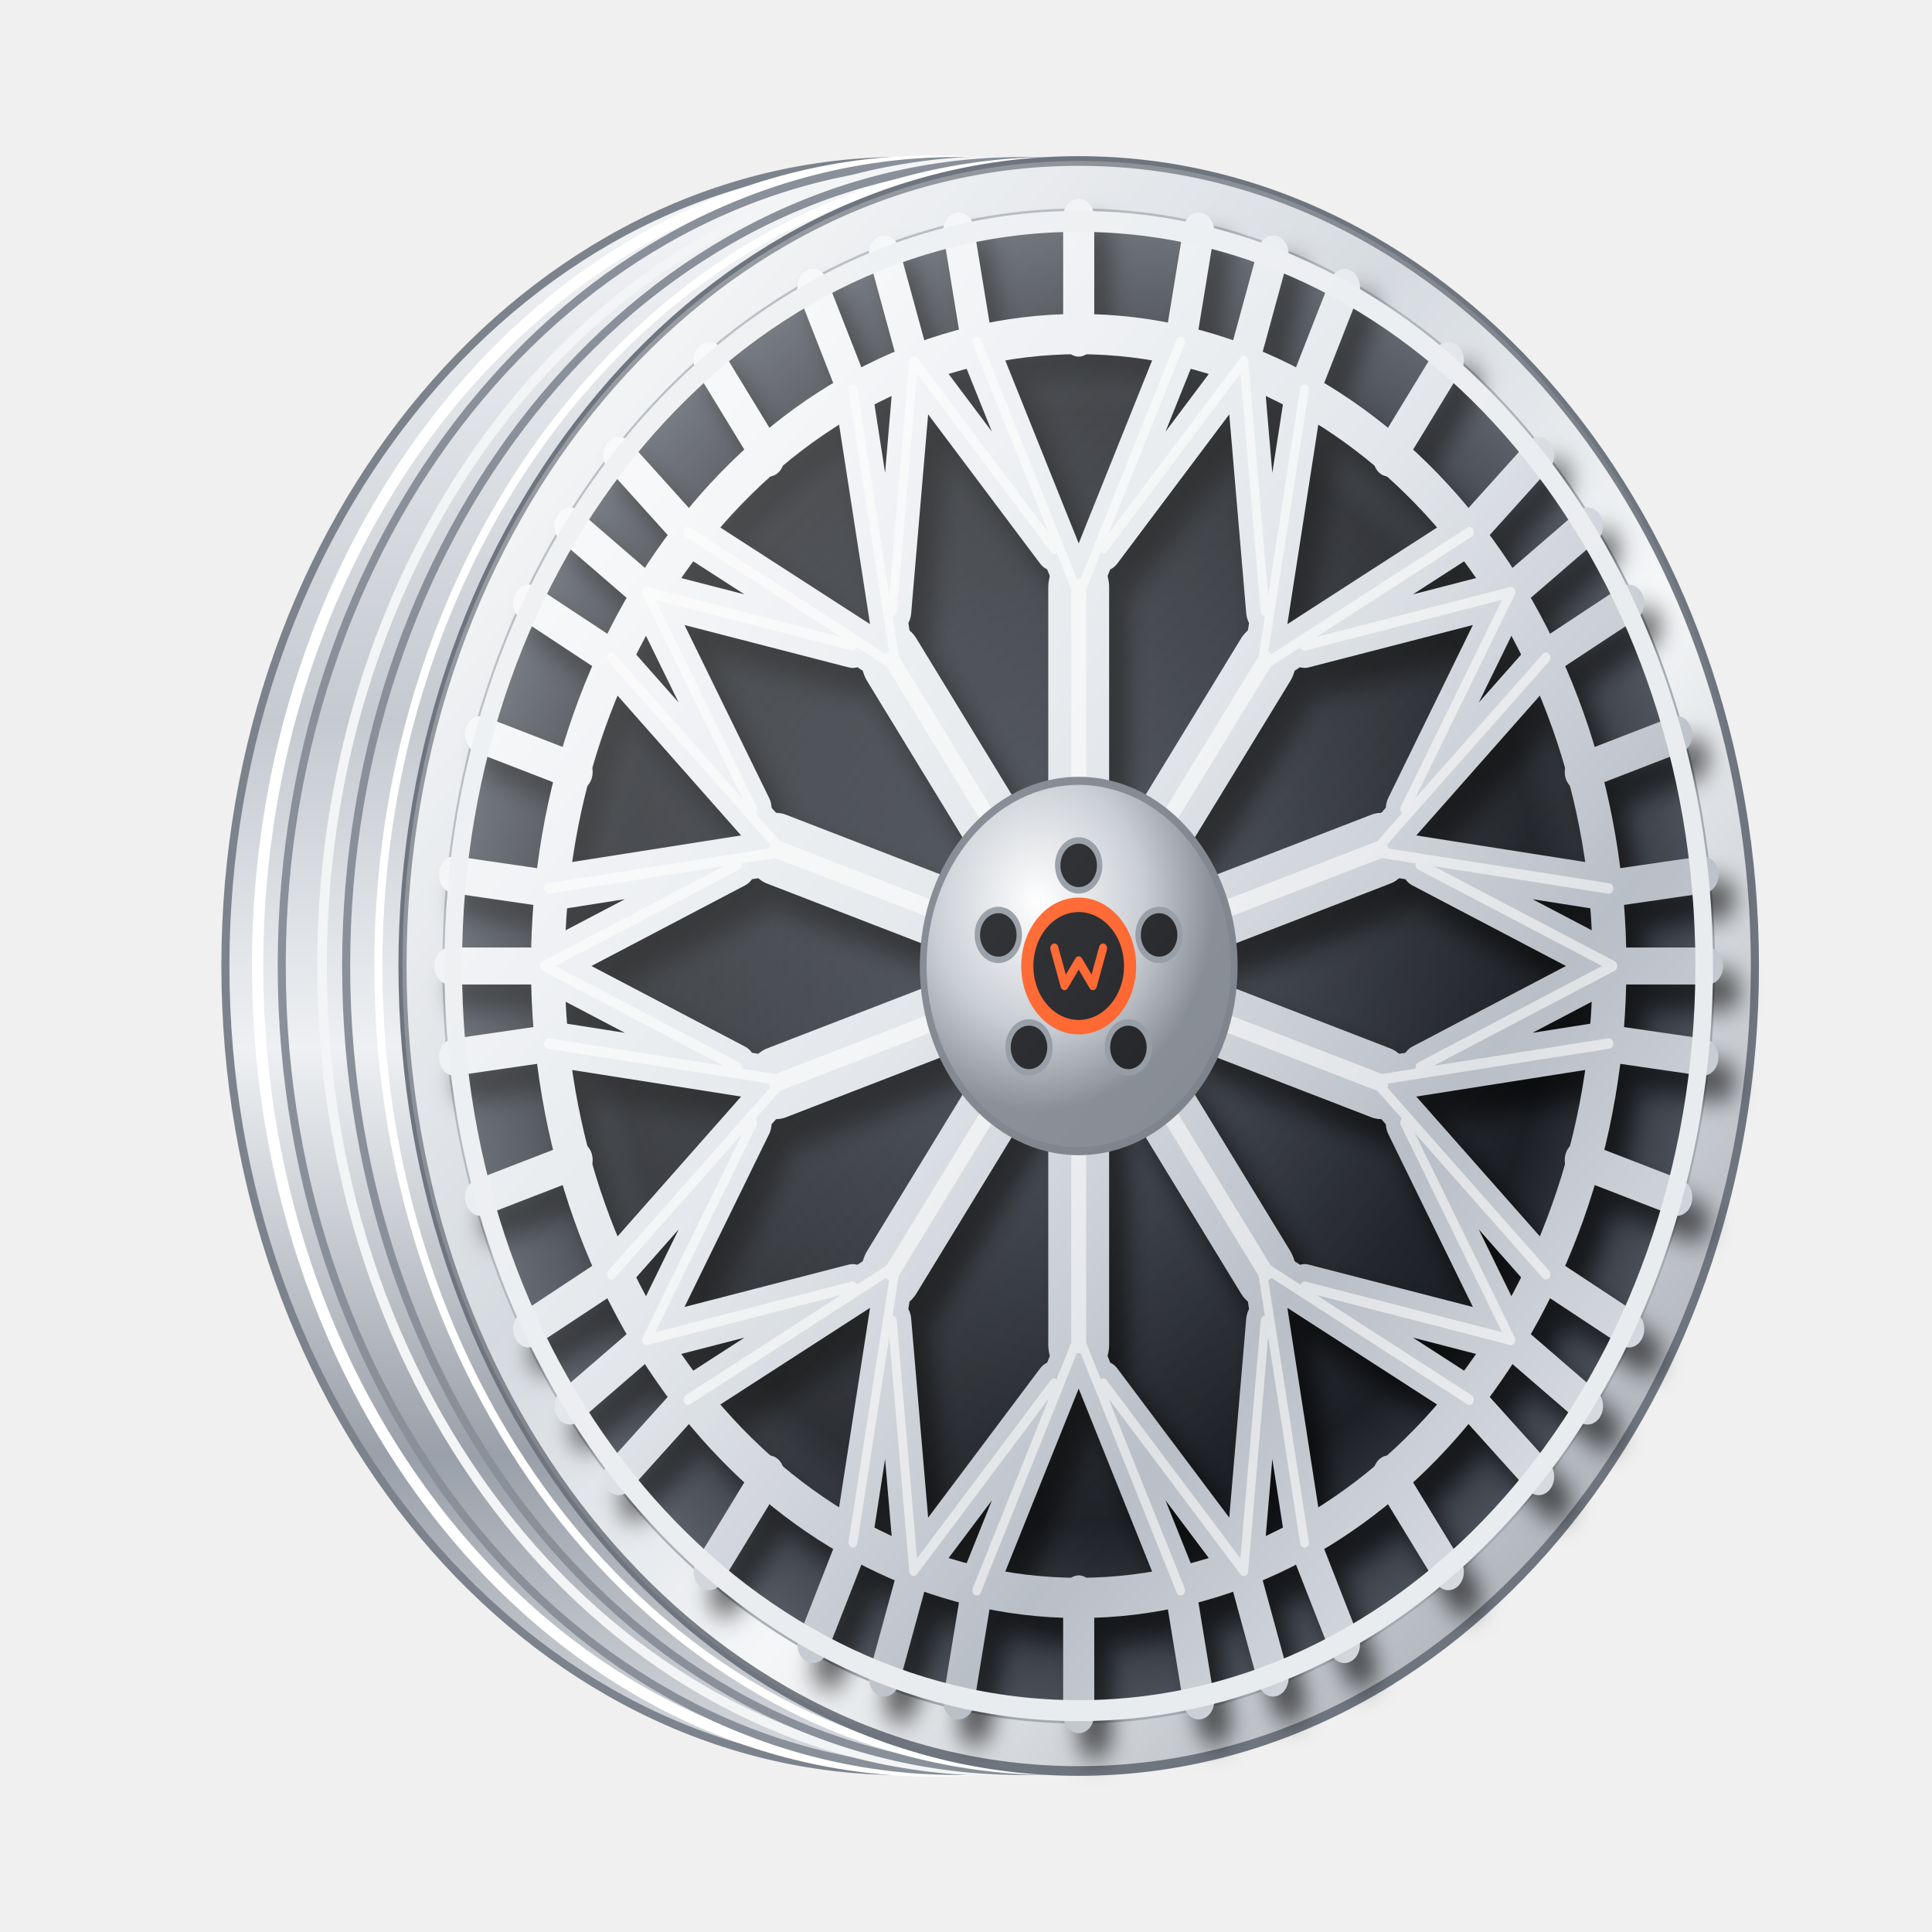
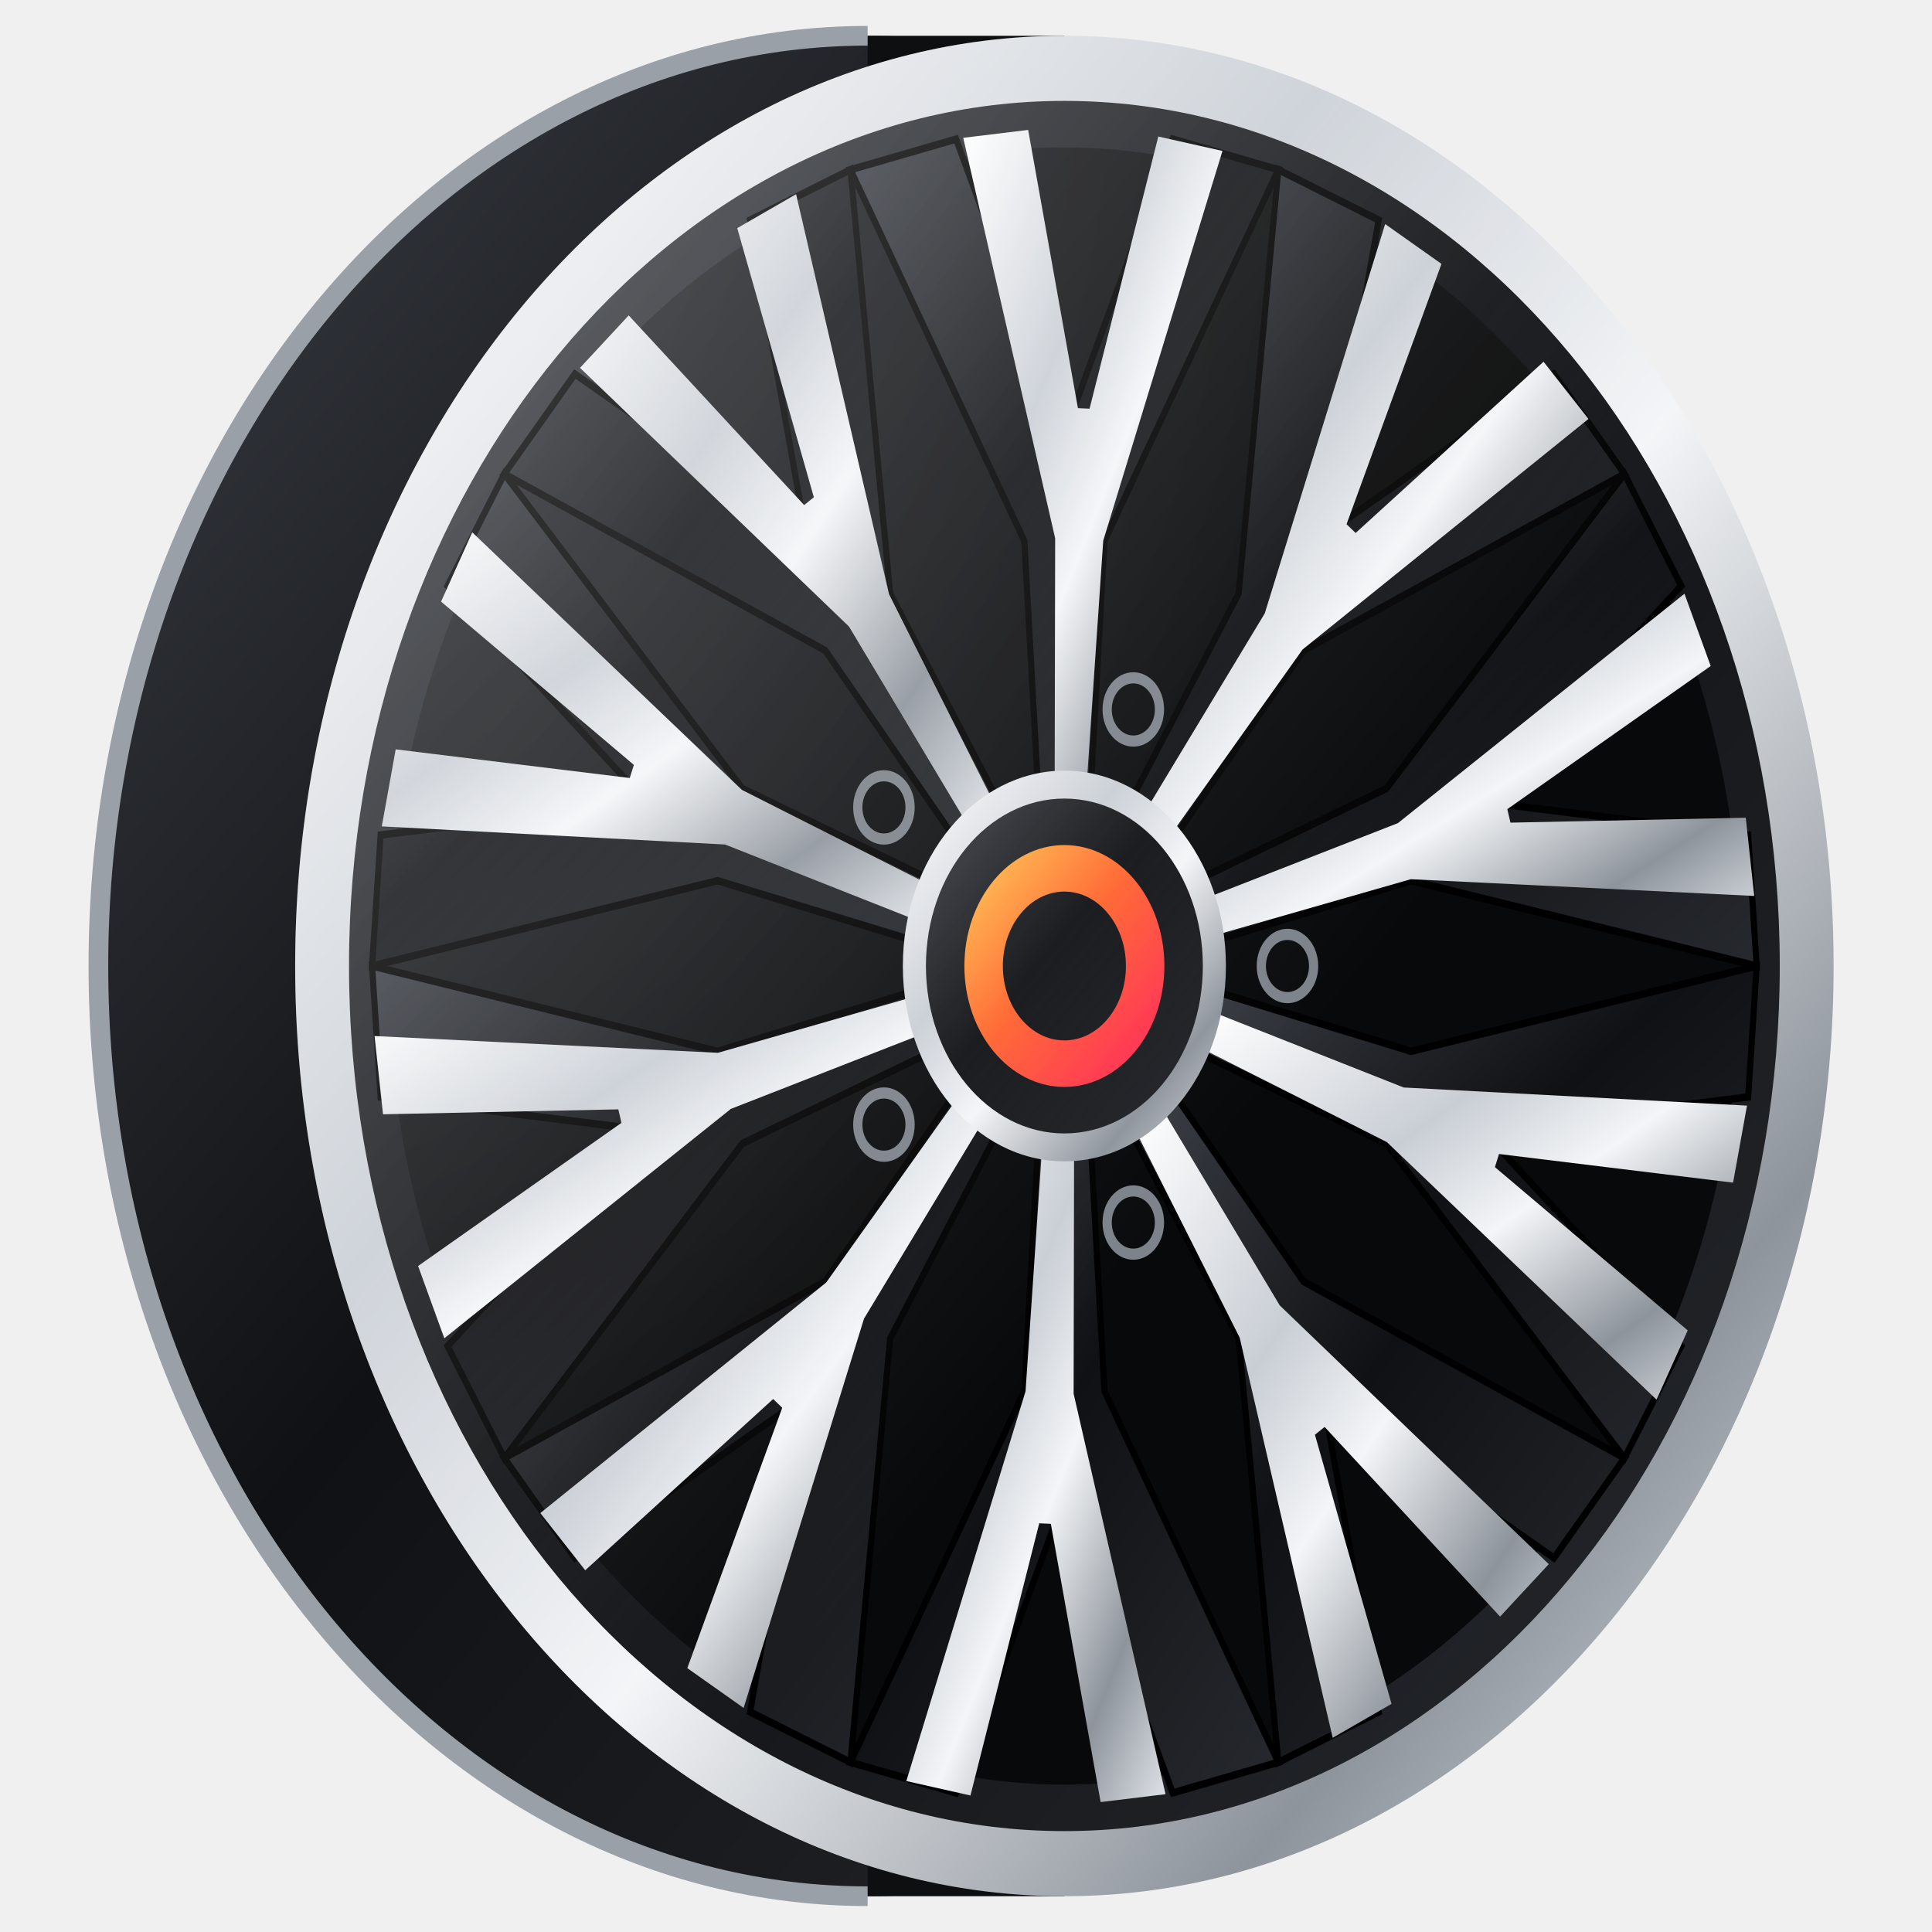
- <svg xmlns="http://www.w3.org/2000/svg" viewBox="0 0 240 240" role="img" aria-label="OnlyWheels logo">
+ <svg xmlns="http://www.w3.org/2000/svg" viewBox="-1 12 216 216" role="img" aria-label="OnlyWheels">
  <defs>
-     <linearGradient id="ow-barrel" x1="0" y1="0" x2="0" y2="1">
-       <stop offset="0" stop-color="#f7f8fa" />
-       <stop offset=".35" stop-color="#c5cad1" />
-       <stop offset=".55" stop-color="#eef0f3" />
-       <stop offset=".8" stop-color="#9aa0a9" />
-       <stop offset="1" stop-color="#d9dde2" />
+     <linearGradient id="ow-metal" x1="0" y1="0" x2="1" y2="1">
+       <stop offset="0" stop-color="#ffffff" />
+       <stop offset=".35" stop-color="#c9ced5" />
+       <stop offset=".55" stop-color="#f3f5f7" />
+       <stop offset=".8" stop-color="#8e949c" />
+       <stop offset="1" stop-color="#dfe3e8" />
    </linearGradient>
-     <linearGradient id="ow-lip" x1="-100" y1="-100" x2="100" y2="100" gradientUnits="userSpaceOnUse">
-       <stop offset="0" stop-color="#ffffff" />
-       <stop offset=".4" stop-color="#cfd4da" />
-       <stop offset=".6" stop-color="#f4f6f8" />
-       <stop offset="1" stop-color="#8d939c" />
+     <linearGradient id="ow-black" x1="0" y1="0" x2="1" y2="1">
+       <stop offset="0" stop-color="#3a3e45" />
+       <stop offset=".45" stop-color="#101114" />
+       <stop offset="1" stop-color="#26292e" />
    </linearGradient>
-     <radialGradient id="ow-well" cx="0" cy="0" r="92" gradientUnits="userSpaceOnUse">
-       <stop offset=".2" stop-color="#3a3f47" />
-       <stop offset=".75" stop-color="#1c1f24" />
-       <stop offset="1" stop-color="#4a5059" />
+     <radialGradient id="ow-pocket" cx="-.25" cy="-.1" r="1">
+       <stop offset="0" stop-color="#454a52" />
+       <stop offset=".5" stop-color="#1b1d21" />
+       <stop offset="1" stop-color="#08090a" />
    </radialGradient>
-     <linearGradient id="ow-spoke" x1="-90" y1="-90" x2="90" y2="90" gradientUnits="userSpaceOnUse">
-       <stop offset="0" stop-color="#ffffff" />
-       <stop offset=".45" stop-color="#dfe3e8" />
-       <stop offset=".7" stop-color="#b8bec6" />
-       <stop offset="1" stop-color="#eef0f3" />
+     <linearGradient id="ow-brand" x1="0" y1="0" x2="1" y2="1">
+       <stop offset="0" stop-color="#ffb547" />
+       <stop offset=".45" stop-color="#ff642d" />
+       <stop offset="1" stop-color="#ff2e55" />
    </linearGradient>
-     <radialGradient id="ow-hub" cx="-6" cy="-8" r="26" gradientUnits="userSpaceOnUse">
-       <stop offset="0" stop-color="#ffffff" />
-       <stop offset=".6" stop-color="#c3c8cf" />
-       <stop offset="1" stop-color="#7f858e" />
-     </radialGradient>
-     <linearGradient id="ow-gloss" x1="-100" y1="-100" x2="40" y2="40" gradientUnits="userSpaceOnUse">
-       <stop offset="0" stop-color="#fff" stop-opacity=".35" />
+     <linearGradient id="ow-gloss" x1="0" y1="0" x2=".6" y2=".6">
+       <stop offset="0" stop-color="#fff" stop-opacity=".28" />
      <stop offset="1" stop-color="#fff" stop-opacity="0" />
    </linearGradient>
-     <filter id="ow-sh" x="-10%" y="-10%" width="120%" height="120%">
-       <feGaussianBlur stdDeviation="1.6" />
-     </filter>
  </defs>
-   <ellipse cx="112" cy="120" rx="84.0" ry="100" fill="url(#ow-barrel)" stroke="#7d838c" stroke-width="1" />
-   <rect x="112" y="20" width="22" height="200" fill="url(#ow-barrel)" />
-   <path d="M112 20 H134 M112 220 H134" stroke="#7d838c" stroke-width="1" />
-   <ellipse cx="116" cy="120" rx="84.0" ry="100" fill="none" stroke="#ffffff" stroke-width="1.4" />
-   <ellipse cx="119" cy="120" rx="84.0" ry="100" fill="none" stroke="#8a9099" stroke-width="1" />
-   <ellipse cx="124" cy="120" rx="84.0" ry="100" fill="none" stroke="#f2f4f6" stroke-width="1.2" />
-   <ellipse cx="127" cy="120" rx="84.0" ry="100" fill="none" stroke="#8a9099" stroke-width="1" />
-   <ellipse cx="131" cy="120" rx="84.0" ry="100" fill="none" stroke="#ffffff" stroke-width="1" />
-   <g transform="translate(134 120) scale(0.84 1)">
-     <circle r="100" fill="url(#ow-lip)" stroke="#6f757e" stroke-width="1.2" />
-     <circle r="93.5" fill="url(#ow-well)" stroke="#a4aab2" stroke-width="1.2" />
-     <g stroke="#000" stroke-linecap="round" fill="none" opacity=".6" filter="url(#ow-sh)" transform="translate(2.4 3)">
-       <path d="M0.00 -20.00 L0.00 -47.00 M11.76 -16.18 L27.63 -38.02 M19.02 -6.18 L44.70 -14.52 M19.02 6.18 L44.70 14.52 M11.76 16.18 L27.63 38.02 M0.00 20.00 L0.00 47.00 M-11.76 16.18 L-27.63 38.02 M-19.02 6.18 L-44.70 14.52 M-19.02 -6.18 L-44.70 -14.52 M-11.76 -16.18 L-27.63 -38.02" stroke-width="10" />
-       <path d="M0.00 -46.00 L-15.07 -77.55 M-3.63 -51.87 L-24.41 -75.13 M0.00 -46.00 L15.07 -77.55 M3.63 -51.87 L24.41 -75.13 M27.04 -37.21 L33.39 -71.60 M27.56 -44.10 L24.41 -75.13 M27.04 -37.21 L57.78 -53.88 M33.42 -39.83 L63.91 -46.44 M43.75 -14.21 L69.09 -38.30 M48.21 -19.48 L63.91 -46.44 M43.75 -14.21 L78.41 -9.63 M50.46 -12.58 L79.00 -0.00 M43.75 14.21 L78.41 9.63 M50.46 12.58 L79.00 -0.00 M43.75 14.21 L69.09 38.30 M48.21 19.48 L63.91 46.44 M27.04 37.21 L57.78 53.88 M33.42 39.83 L63.91 46.44 M27.04 37.21 L33.39 71.60 M27.56 44.10 L24.41 75.13 M0.00 46.00 L15.07 77.55 M3.63 51.87 L24.41 75.13 M0.00 46.00 L-15.07 77.55 M-3.63 51.87 L-24.41 75.13 M-27.04 37.21 L-33.39 71.60 M-27.56 44.10 L-24.41 75.13 M-27.04 37.21 L-57.78 53.88 M-33.42 39.83 L-63.91 46.44 M-43.75 14.21 L-69.09 38.30 M-48.21 19.48 L-63.91 46.44 M-43.75 14.21 L-78.41 9.63 M-50.46 12.58 L-79.00 0.00 M-43.75 -14.21 L-78.41 -9.63 M-50.46 -12.58 L-79.00 0.00 M-43.75 -14.21 L-69.09 -38.30 M-48.21 -19.48 L-63.91 -46.44 M-27.04 -37.21 L-57.78 -53.88 M-33.42 -39.83 L-63.91 -46.44 M-27.04 -37.21 L-33.39 -71.60 M-27.56 -44.10 L-24.41 -75.13" stroke-width="6.5" />
-       <circle r="78.5" stroke-width="5.5" />
-       <path d="M0.00 -78.00 L0.00 -93.00 M14.88 -76.57 L17.75 -91.29 M24.10 -74.18 L28.74 -88.45 M32.96 -70.69 L39.30 -84.29 M45.85 -63.10 L54.66 -75.24 M57.05 -53.20 L68.02 -63.43 M63.10 -45.85 L75.24 -54.66 M68.22 -37.82 L81.34 -45.09 M74.18 -24.10 L88.45 -28.74 M77.42 -9.51 L92.31 -11.33 M78.00 -0.00 L93.00 -0.00 M77.42 9.51 L92.31 11.33 M74.18 24.10 L88.45 28.74 M68.22 37.82 L81.34 45.09 M63.10 45.85 L75.24 54.66 M57.05 53.20 L68.02 63.43 M45.85 63.10 L54.66 75.24 M32.96 70.69 L39.30 84.29 M24.10 74.18 L28.74 88.45 M14.88 76.57 L17.75 91.29 M0.00 78.00 L0.00 93.00 M-14.88 76.57 L-17.75 91.29 M-24.10 74.18 L-28.74 88.45 M-32.96 70.69 L-39.30 84.29 M-45.85 63.10 L-54.66 75.24 M-57.05 53.20 L-68.02 63.43 M-63.10 45.85 L-75.24 54.66 M-68.22 37.82 L-81.34 45.09 M-74.18 24.10 L-88.45 28.74 M-77.42 9.51 L-92.31 11.33 M-78.00 0.00 L-93.00 0.00 M-77.42 -9.51 L-92.31 -11.33 M-74.18 -24.10 L-88.45 -28.74 M-68.22 -37.82 L-81.34 -45.09 M-63.10 -45.85 L-75.24 -54.66 M-57.05 -53.20 L-68.02 -63.43 M-45.85 -63.10 L-54.66 -75.24 M-32.96 -70.69 L-39.30 -84.29 M-24.10 -74.18 L-28.74 -88.45 M-14.88 -76.57 L-17.75 -91.29" stroke-width="5" />
+   <ellipse cx="96" cy="120" rx="86" ry="104" fill="url(#ow-black)" />
+   <rect x="96" y="16" width="22" height="208" fill="#0e0f11" />
+   <path d="M96 16 A86 104 0 0 0 96 224" fill="none" stroke="#9aa0a8" stroke-width="2.2" />
+   <g transform="translate(118 120) scale(.86 1.04)">
+     <circle r="100" fill="url(#ow-metal)" />
+     <circle r="93" fill="url(#ow-black)" />
+     <circle r="88" fill="url(#ow-pocket)" />
+     <g fill="url(#ow-black)" stroke="#000" stroke-width=".8">
+       <path d="M-3.47,-19.70 L-5.21,-45.70 L-27.81,-85.60 L-14.08,-88.89 L-1.26,-59.99 L1.26,-59.99 L14.08,-88.89 L27.81,-85.60 L5.21,-45.70 L3.47,-19.70Z" />
+       <path d="M8.77,-17.98 L22.65,-40.04 L27.81,-85.60 L40.86,-80.19 L34.24,-49.27 L36.28,-47.79 L63.64,-63.64 L72.81,-52.90 L31.08,-33.91 L14.39,-13.89Z" />
+       <path d="M17.66,-9.39 L41.86,-19.08 L72.81,-52.90 L80.19,-40.86 L56.66,-19.73 L57.44,-17.34 L88.89,-14.08 L90.00,-0.00 L45.08,-9.17 L19.81,-2.78Z" />
+       <path d="M19.81,2.78 L45.08,9.17 L90.00,-0.00 L88.89,14.08 L57.44,17.34 L56.66,19.73 L80.19,40.86 L72.81,52.90 L41.86,19.08 L17.66,9.39Z" />
+       <path d="M14.39,13.89 L31.08,33.91 L72.81,52.90 L63.64,63.64 L36.28,47.79 L34.24,49.27 L40.86,80.19 L27.81,85.60 L22.65,40.04 L8.77,17.98Z" />
+       <path d="M3.47,19.70 L5.21,45.70 L27.81,85.60 L14.08,88.89 L1.26,59.99 L-1.26,59.99 L-14.08,88.89 L-27.81,85.60 L-5.21,45.70 L-3.47,19.70Z" />
+       <path d="M-8.77,17.98 L-22.65,40.04 L-27.81,85.60 L-40.86,80.19 L-34.24,49.27 L-36.28,47.79 L-63.64,63.64 L-72.81,52.90 L-31.08,33.91 L-14.39,13.89Z" />
+       <path d="M-17.66,9.39 L-41.86,19.08 L-72.81,52.90 L-80.19,40.86 L-56.66,19.73 L-57.44,17.34 L-88.89,14.08 L-90.00,0.00 L-45.08,9.17 L-19.81,2.78Z" />
+       <path d="M-19.81,-2.78 L-45.08,-9.17 L-90.00,0.00 L-88.89,-14.08 L-57.44,-17.34 L-56.66,-19.73 L-80.19,-40.86 L-72.81,-52.90 L-41.86,-19.08 L-17.66,-9.39Z" />
+       <path d="M-14.39,-13.89 L-31.08,-33.91 L-72.81,-52.90 L-63.64,-63.64 L-36.28,-47.79 L-34.24,-49.27 L-40.86,-80.19 L-27.81,-85.60 L-22.65,-40.04 L-8.77,-17.98Z" />
    </g>
-     <g stroke="url(#ow-spoke)" stroke-linecap="round" fill="none">
-       <path d="M0.00 -78.00 L0.00 -93.00 M14.88 -76.57 L17.75 -91.29 M24.10 -74.18 L28.74 -88.45 M32.96 -70.69 L39.30 -84.29 M45.85 -63.10 L54.66 -75.24 M57.05 -53.20 L68.02 -63.43 M63.10 -45.85 L75.24 -54.66 M68.22 -37.82 L81.34 -45.09 M74.18 -24.10 L88.45 -28.74 M77.42 -9.51 L92.31 -11.33 M78.00 -0.00 L93.00 -0.00 M77.42 9.51 L92.31 11.33 M74.18 24.10 L88.45 28.74 M68.22 37.82 L81.34 45.09 M63.10 45.85 L75.24 54.66 M57.05 53.20 L68.02 63.43 M45.85 63.10 L54.66 75.24 M32.96 70.69 L39.30 84.29 M24.10 74.18 L28.74 88.45 M14.88 76.57 L17.75 91.29 M0.00 78.00 L0.00 93.00 M-14.88 76.57 L-17.75 91.29 M-24.10 74.18 L-28.74 88.45 M-32.96 70.69 L-39.30 84.29 M-45.85 63.10 L-54.66 75.24 M-57.05 53.20 L-68.02 63.43 M-63.10 45.85 L-75.24 54.66 M-68.22 37.82 L-81.34 45.09 M-74.18 24.10 L-88.45 28.74 M-77.42 9.51 L-92.31 11.33 M-78.00 0.00 L-93.00 0.00 M-77.42 -9.51 L-92.31 -11.33 M-74.18 -24.10 L-88.45 -28.74 M-68.22 -37.82 L-81.34 -45.09 M-63.10 -45.85 L-75.24 -54.66 M-57.05 -53.20 L-68.02 -63.43 M-45.85 -63.10 L-54.66 -75.24 M-32.96 -70.69 L-39.30 -84.29 M-24.10 -74.18 L-28.74 -88.45 M-14.88 -76.57 L-17.75 -91.29" stroke-width="4.6" />
-       <circle r="78.5" stroke-width="5" />
-       <path d="M0.00 -46.00 L-15.07 -77.55 M-3.63 -51.87 L-24.41 -75.13 M0.00 -46.00 L15.07 -77.55 M3.63 -51.87 L24.41 -75.13 M27.04 -37.21 L33.39 -71.60 M27.56 -44.10 L24.41 -75.13 M27.04 -37.21 L57.78 -53.88 M33.42 -39.83 L63.91 -46.44 M43.75 -14.21 L69.09 -38.30 M48.21 -19.48 L63.91 -46.44 M43.75 -14.21 L78.41 -9.63 M50.46 -12.58 L79.00 -0.00 M43.75 14.21 L78.41 9.63 M50.46 12.58 L79.00 -0.00 M43.75 14.21 L69.09 38.30 M48.21 19.48 L63.91 46.44 M27.04 37.21 L57.78 53.88 M33.42 39.83 L63.91 46.44 M27.04 37.21 L33.39 71.60 M27.56 44.10 L24.41 75.13 M0.00 46.00 L15.07 77.55 M3.63 51.87 L24.41 75.13 M0.00 46.00 L-15.07 77.55 M-3.63 51.87 L-24.41 75.13 M-27.04 37.21 L-33.39 71.60 M-27.56 44.10 L-24.41 75.13 M-27.04 37.21 L-57.78 53.88 M-33.42 39.83 L-63.91 46.44 M-43.75 14.21 L-69.09 38.30 M-48.21 19.48 L-63.91 46.44 M-43.75 14.21 L-78.41 9.63 M-50.46 12.58 L-79.00 0.00 M-43.75 -14.21 L-78.41 -9.63 M-50.46 -12.58 L-79.00 0.00 M-43.75 -14.21 L-69.09 -38.30 M-48.21 -19.48 L-63.91 -46.44 M-27.04 -37.21 L-57.78 -53.88 M-33.42 -39.83 L-63.91 -46.44 M-27.04 -37.21 L-33.39 -71.60 M-27.56 -44.10 L-24.41 -75.13" stroke-width="5.6" />
-       <path d="M0.00 -20.00 L0.00 -47.00 M11.76 -16.18 L27.63 -38.02 M19.02 -6.18 L44.70 -14.52 M19.02 6.18 L44.70 14.52 M11.76 16.18 L27.63 38.02 M0.00 20.00 L0.00 47.00 M-11.76 16.18 L-27.63 38.02 M-19.02 6.18 L-44.70 14.52 M-19.02 -6.18 L-44.70 -14.52 M-11.76 -16.18 L-27.63 -38.02" stroke-width="9" />
+     <g fill="url(#ow-metal)">
+       <path d="M-1.26,-19.96 L-1.20,-45.98 L-13.15,-89.03 L-4.71,-89.88 L1.76,-59.97 L3.27,-59.91 L12.21,-89.17 L20.55,-87.62 L5.05,-45.72 L2.92,-19.79Z" />
+       <path d="M10.72,-16.89 L26.05,-37.91 L41.70,-79.76 L49.02,-75.48 L36.68,-47.49 L37.86,-46.55 L62.29,-64.96 L68.13,-58.81 L30.96,-34.02 L13.99,-14.29Z" />
+       <path d="M18.60,-7.36 L43.36,-15.36 L80.61,-40.02 L84.02,-32.25 L57.58,-16.86 L57.99,-15.41 L88.58,-15.94 L89.68,-7.53 L45.04,-9.33 L19.72,-3.34Z" />
+       <path d="M19.37,4.97 L44.11,13.06 L88.74,15.01 L86.93,23.29 L56.50,20.21 L55.97,21.62 L81.03,39.17 L76.98,46.62 L41.92,18.93 L17.91,8.89Z" />
+       <path d="M12.75,15.41 L28.00,36.49 L62.97,64.30 L56.64,69.94 L33.83,49.55 L32.57,50.39 L42.53,79.32 L34.88,82.97 L22.79,39.96 L9.27,17.72Z" />
+       <path d="M1.26,19.96 L1.20,45.98 L13.15,89.03 L4.71,89.88 L-1.76,59.97 L-3.27,59.91 L-12.21,89.17 L-20.55,87.62 L-5.05,45.72 L-2.92,19.79Z" />
+       <path d="M-10.72,16.89 L-26.05,37.91 L-41.70,79.76 L-49.02,75.48 L-36.68,47.49 L-37.86,46.55 L-62.29,64.96 L-68.13,58.81 L-30.96,34.02 L-13.99,14.29Z" />
+       <path d="M-18.60,7.36 L-43.36,15.36 L-80.61,40.02 L-84.02,32.25 L-57.58,16.86 L-57.99,15.41 L-88.58,15.94 L-89.68,7.53 L-45.04,9.33 L-19.72,3.34Z" />
+       <path d="M-19.37,-4.97 L-44.11,-13.06 L-88.74,-15.01 L-86.93,-23.29 L-56.50,-20.21 L-55.97,-21.62 L-81.03,-39.17 L-76.98,-46.62 L-41.92,-18.93 L-17.91,-8.89Z" />
+       <path d="M-12.75,-15.41 L-28.00,-36.49 L-62.97,-64.30 L-56.64,-69.94 L-33.83,-49.55 L-32.57,-50.39 L-42.53,-79.32 L-34.88,-82.97 L-22.79,-39.96 L-9.27,-17.72Z" />
    </g>
-     <g stroke="#ffffff" stroke-linecap="round" fill="none" opacity=".55">
-       <path d="M0.00 -20.00 L0.00 -47.00 M11.76 -16.18 L27.63 -38.02 M19.02 -6.18 L44.70 -14.52 M19.02 6.18 L44.70 14.52 M11.76 16.18 L27.63 38.02 M0.00 20.00 L0.00 47.00 M-11.76 16.18 L-27.63 38.02 M-19.02 6.18 L-44.70 14.52 M-19.02 -6.18 L-44.70 -14.52 M-11.76 -16.18 L-27.63 -38.02" stroke-width="2.2" />
-       <path d="M0.00 -46.00 L-15.07 -77.55 M-3.63 -51.87 L-24.41 -75.13 M0.00 -46.00 L15.07 -77.55 M3.63 -51.87 L24.41 -75.13 M27.04 -37.21 L33.39 -71.60 M27.56 -44.10 L24.41 -75.13 M27.04 -37.21 L57.78 -53.88 M33.42 -39.83 L63.91 -46.44 M43.75 -14.21 L69.09 -38.30 M48.21 -19.48 L63.91 -46.44 M43.75 -14.21 L78.41 -9.63 M50.46 -12.58 L79.00 -0.00 M43.75 14.21 L78.41 9.63 M50.46 12.58 L79.00 -0.00 M43.75 14.21 L69.09 38.30 M48.21 19.48 L63.91 46.44 M27.04 37.21 L57.78 53.88 M33.42 39.83 L63.91 46.44 M27.04 37.21 L33.39 71.60 M27.56 44.10 L24.41 75.13 M0.00 46.00 L15.07 77.55 M3.63 51.87 L24.41 75.13 M0.00 46.00 L-15.07 77.55 M-3.63 51.87 L-24.41 75.13 M-27.04 37.21 L-33.39 71.60 M-27.56 44.10 L-24.41 75.13 M-27.04 37.21 L-57.78 53.88 M-33.42 39.83 L-63.91 46.44 M-43.75 14.21 L-69.09 38.30 M-48.21 19.48 L-63.91 46.44 M-43.75 14.21 L-78.41 9.63 M-50.46 12.58 L-79.00 0.00 M-43.75 -14.21 L-78.41 -9.63 M-50.46 -12.58 L-79.00 0.00 M-43.75 -14.21 L-69.09 -38.30 M-48.21 -19.48 L-63.91 -46.44 M-27.04 -37.21 L-57.78 -53.88 M-33.42 -39.83 L-63.91 -46.44 M-27.04 -37.21 L-33.39 -71.60 M-27.56 -44.10 L-24.41 -75.13" stroke-width="1.3" />
+     <g fill="#0b0c0e" stroke="#7d838b" stroke-width="1.2">
+       <circle cx="8.96" cy="-27.58" r="3.4" />
+       <circle cx="29.00" cy="-0.00" r="3.4" />
+       <circle cx="8.96" cy="27.58" r="3.4" />
+       <circle cx="-23.46" cy="17.05" r="3.4" />
+       <circle cx="-23.46" cy="-17.05" r="3.4" />
    </g>
-     <circle r="92.5" fill="none" stroke="#e9ecef" stroke-width="2.6" />
-     <circle r="23" fill="url(#ow-hub)" stroke="#767c85" stroke-width="1" />
-     <circle cx="0.00" cy="-12.50" r="3.1" fill="#15171b" stroke="#8e959e" stroke-width=".8" />
-     <circle cx="11.89" cy="-3.86" r="3.1" fill="#15171b" stroke="#8e959e" stroke-width=".8" />
-     <circle cx="7.35" cy="10.11" r="3.1" fill="#15171b" stroke="#8e959e" stroke-width=".8" />
-     <circle cx="-7.35" cy="10.11" r="3.1" fill="#15171b" stroke="#8e959e" stroke-width=".8" />
-     <circle cx="-11.89" cy="-3.86" r="3.1" fill="#15171b" stroke="#8e959e" stroke-width=".8" />
-     <circle r="7.6" fill="#16181c" stroke="#ff5a1f" stroke-width="1.8" />
-     <path d="M-3.6 -2.2 L-2.1 2.4 L0 -0.6 L2.1 2.4 L3.6 -2.2" fill="none" stroke="#ff5a1f" stroke-width="1.2" stroke-linejoin="round" stroke-linecap="round" />
+     <circle r="21" fill="url(#ow-metal)" />
+     <circle r="18" fill="url(#ow-black)" />
+     <circle r="10.5" fill="none" stroke="url(#ow-brand)" stroke-width="5" />
    <circle r="100" fill="url(#ow-gloss)" />
  </g>
</svg>
